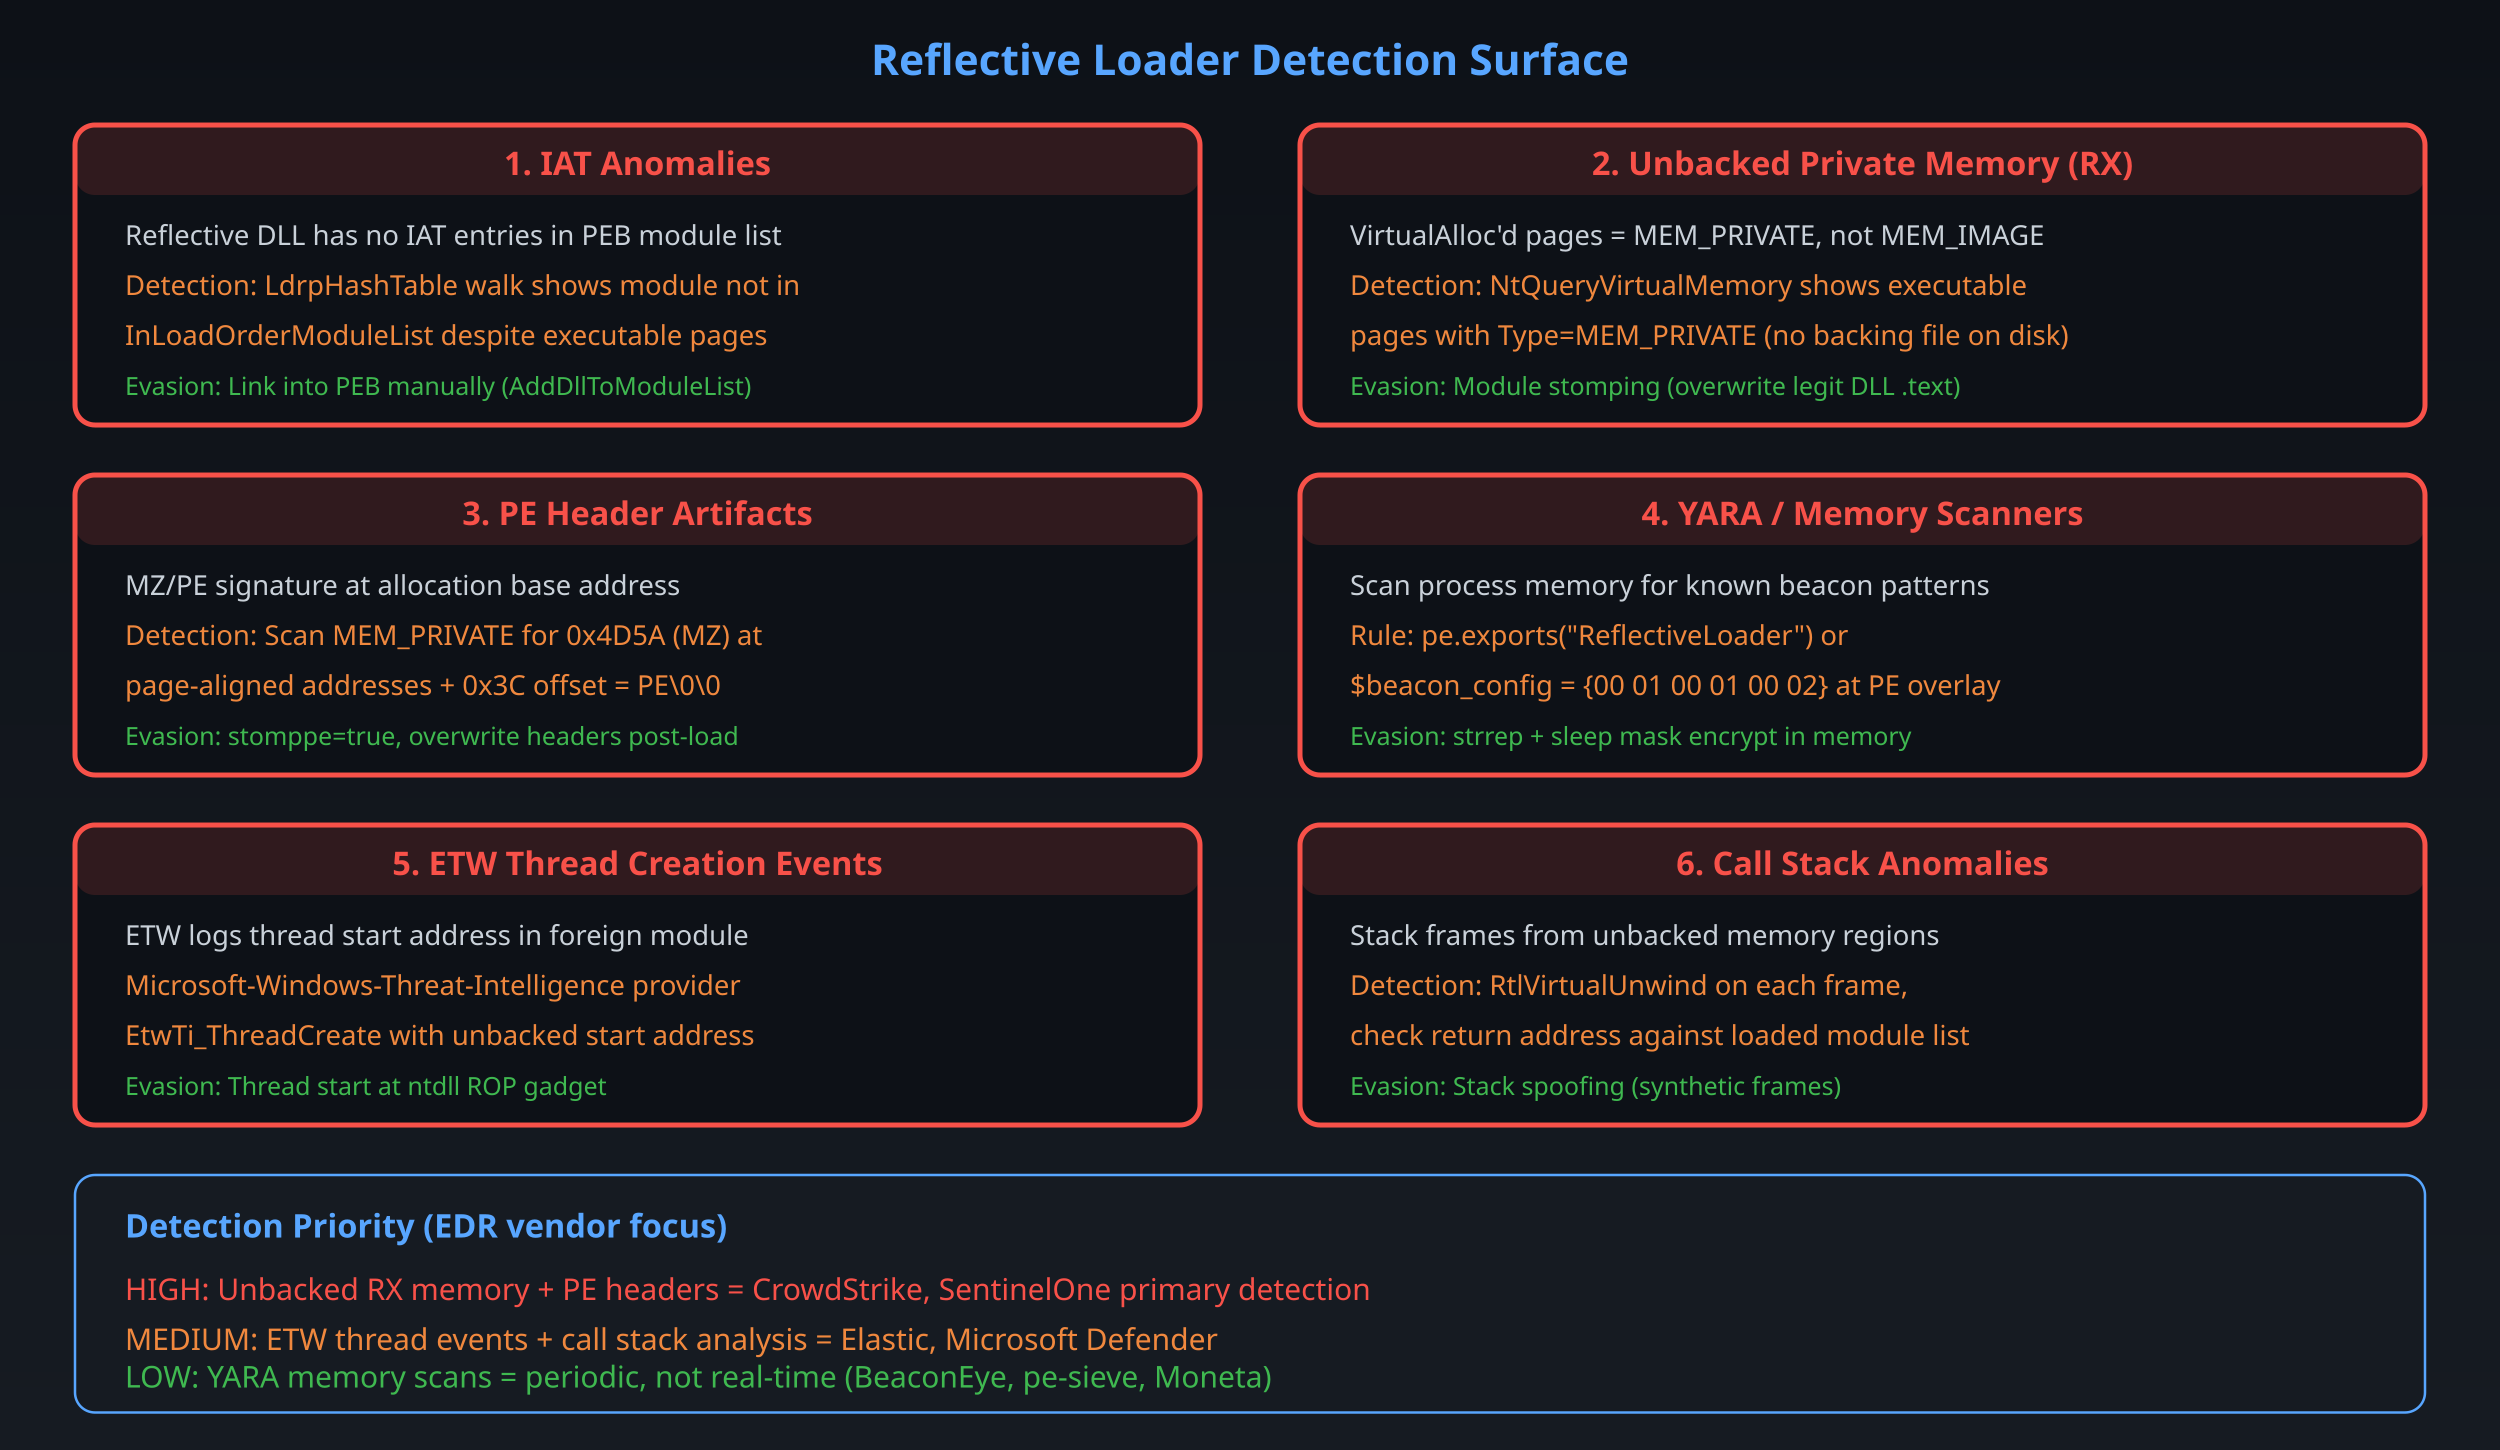
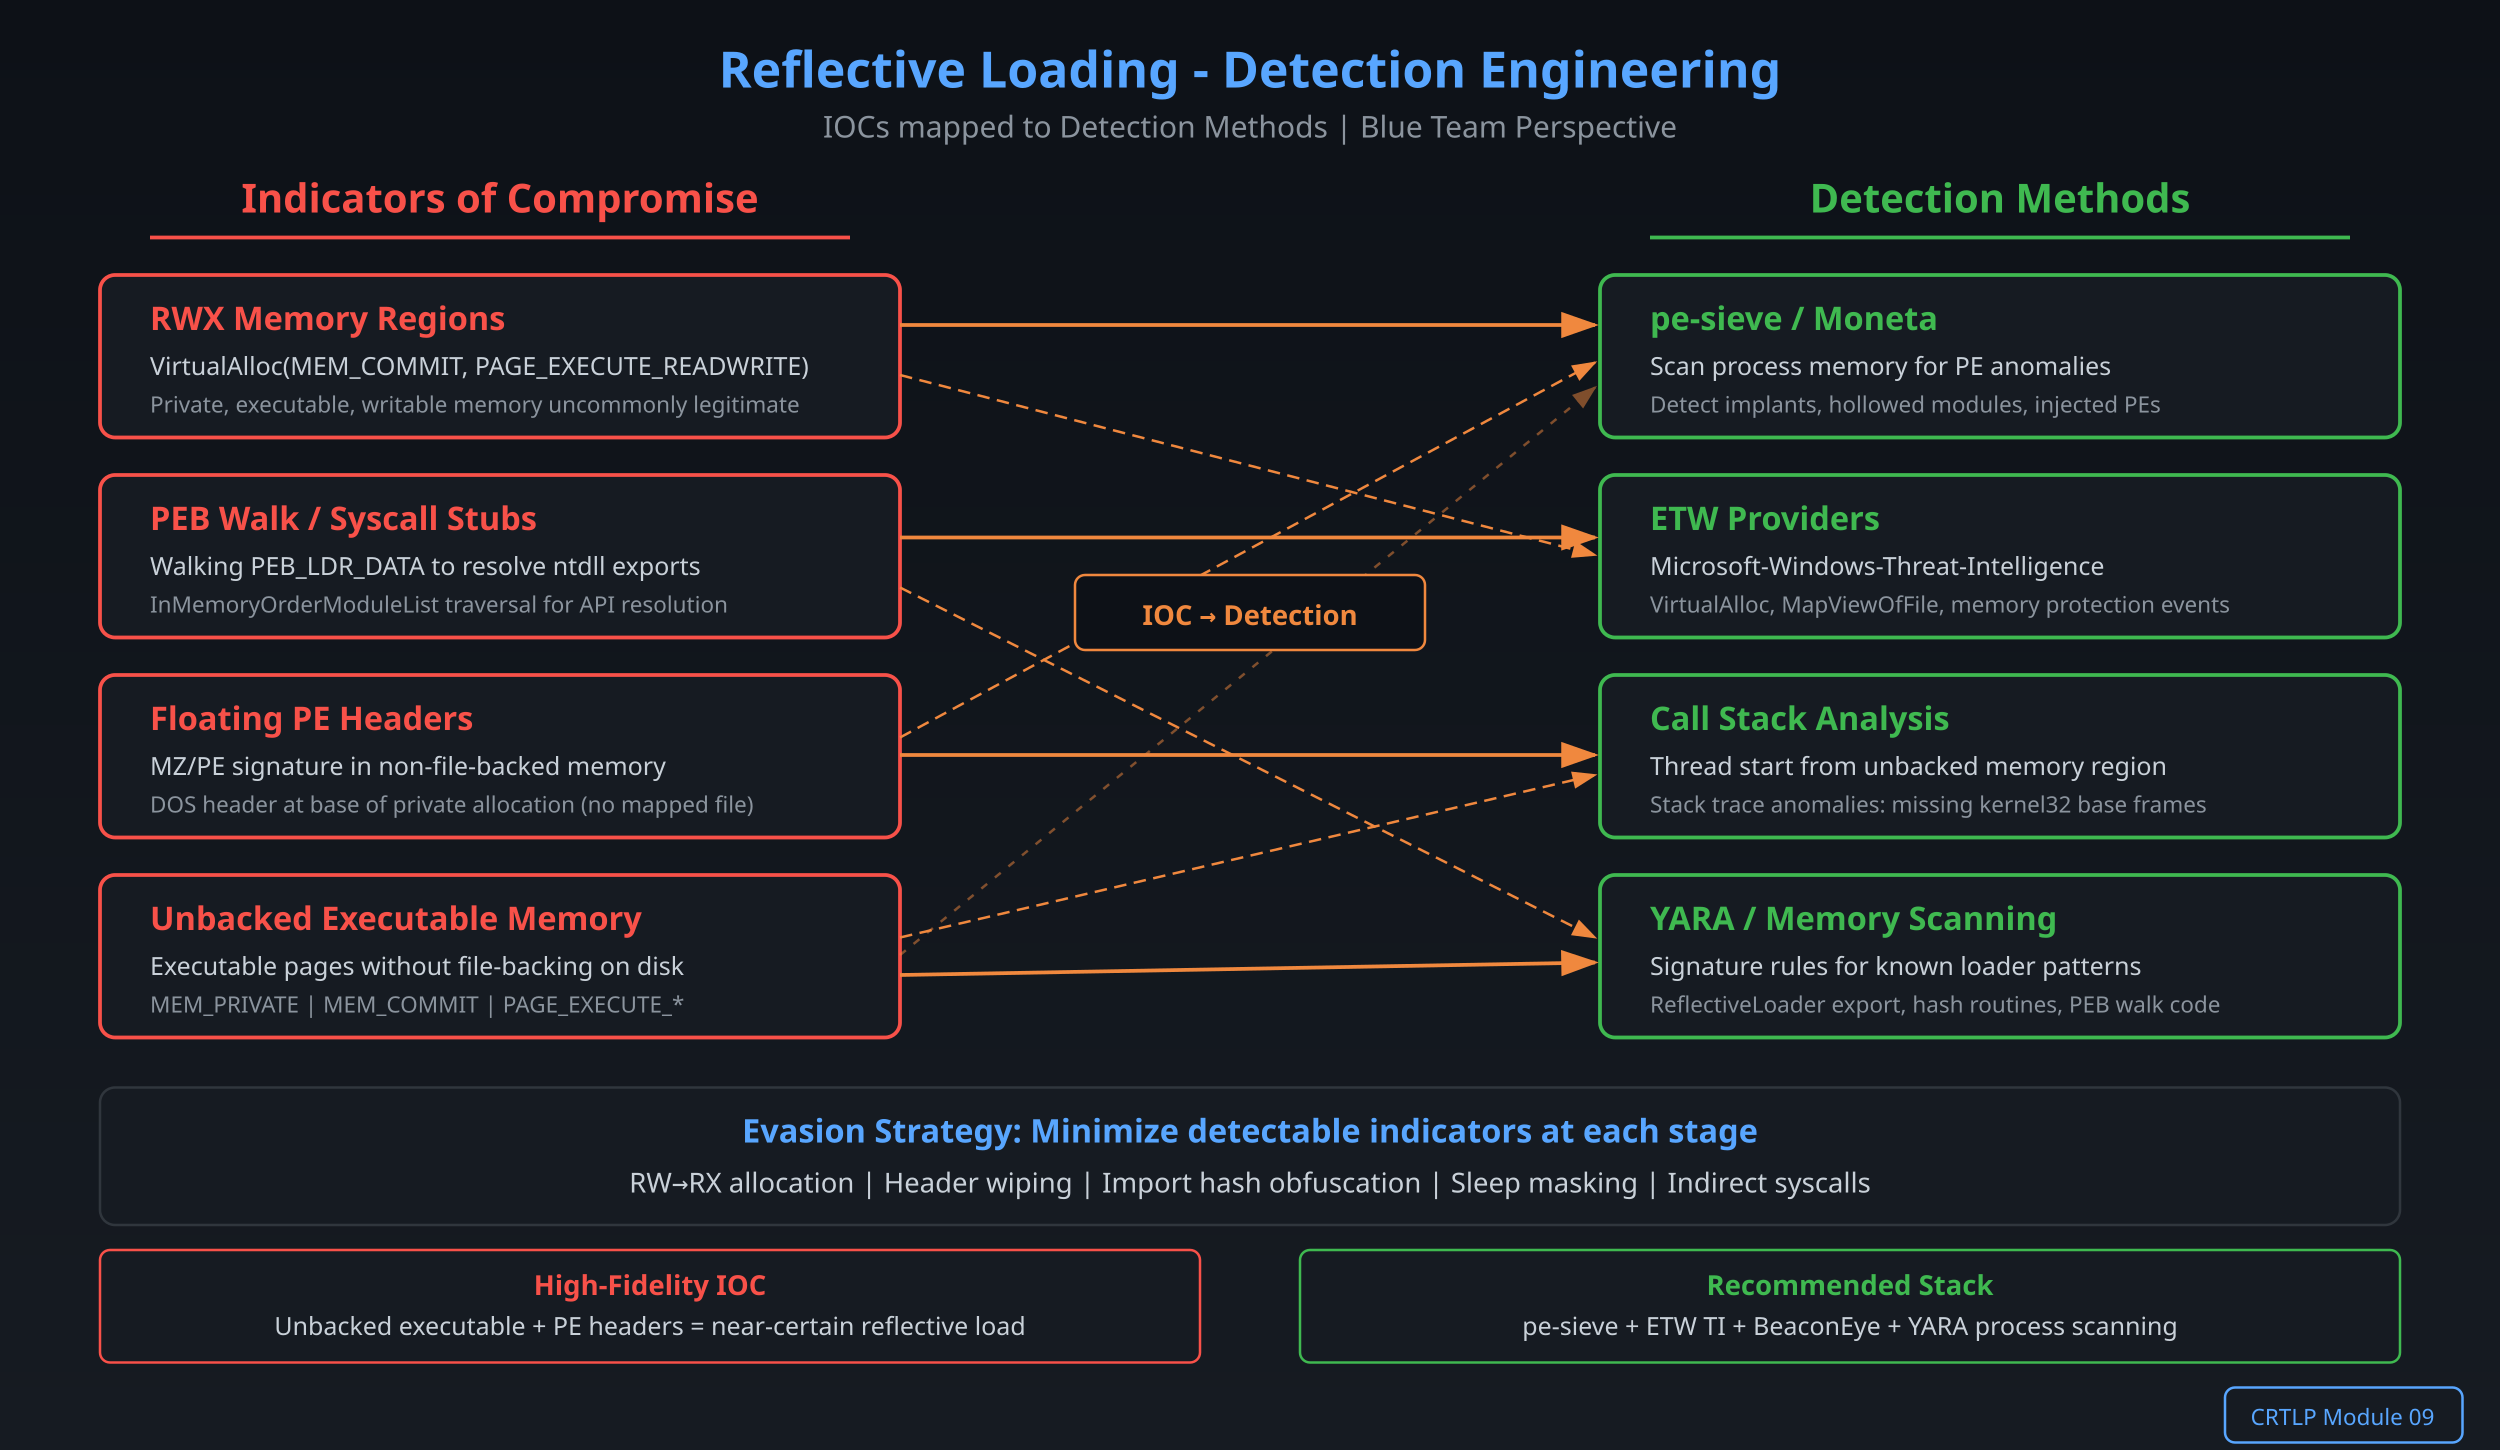
<svg xmlns="http://www.w3.org/2000/svg" viewBox="0 0 1000 580" font-family="'Segoe UI', Consolas, monospace">
  <defs>
    <linearGradient id="bg" x1="0" y1="0" x2="0" y2="1">
      <stop offset="0%" stop-color="#0d1117" />
      <stop offset="100%" stop-color="#161b22" />
    </linearGradient>
+     <marker id="ar" markerWidth="10" markerHeight="7" refX="9" refY="3.5" orient="auto">
+       <polygon points="0 0,10 3.5,0 7" fill="#f0883e" />
+     </marker>
  </defs>
  <rect width="1000" height="580" fill="url(#bg)" />
-   <text x="500" y="30" text-anchor="middle" fill="#58a6ff" font-size="17" font-weight="bold">Reflective Loader Detection Surface</text>
-   <rect x="30" y="50" width="450" height="120" rx="8" fill="#0d1117" stroke="#f85149" stroke-width="2" />
-   <rect x="30" y="50" width="450" height="28" rx="8" fill="#f85149" fill-opacity="0.15" />
-   <text x="255" y="70" text-anchor="middle" fill="#f85149" font-size="13" font-weight="bold">1. IAT Anomalies</text>
-   <text x="50" y="98" fill="#c9d1d9" font-size="11">Reflective DLL has no IAT entries in PEB module list</text>
-   <text x="50" y="118" fill="#f0883e" font-size="11">Detection: LdrpHashTable walk shows module not in</text>
-   <text x="50" y="138" fill="#f0883e" font-size="11">InLoadOrderModuleList despite executable pages</text>
-   <text x="50" y="158" fill="#3fb950" font-size="10">Evasion: Link into PEB manually (AddDllToModuleList)</text>
-   <rect x="520" y="50" width="450" height="120" rx="8" fill="#0d1117" stroke="#f85149" stroke-width="2" />
-   <rect x="520" y="50" width="450" height="28" rx="8" fill="#f85149" fill-opacity="0.15" />
-   <text x="745" y="70" text-anchor="middle" fill="#f85149" font-size="13" font-weight="bold">2. Unbacked Private Memory (RX)</text>
-   <text x="540" y="98" fill="#c9d1d9" font-size="11">VirtualAlloc'd pages = MEM_PRIVATE, not MEM_IMAGE</text>
-   <text x="540" y="118" fill="#f0883e" font-size="11">Detection: NtQueryVirtualMemory shows executable</text>
-   <text x="540" y="138" fill="#f0883e" font-size="11">pages with Type=MEM_PRIVATE (no backing file on disk)</text>
-   <text x="540" y="158" fill="#3fb950" font-size="10">Evasion: Module stomping (overwrite legit DLL .text)</text>
-   <rect x="30" y="190" width="450" height="120" rx="8" fill="#0d1117" stroke="#f85149" stroke-width="2" />
-   <rect x="30" y="190" width="450" height="28" rx="8" fill="#f85149" fill-opacity="0.15" />
-   <text x="255" y="210" text-anchor="middle" fill="#f85149" font-size="13" font-weight="bold">3. PE Header Artifacts</text>
-   <text x="50" y="238" fill="#c9d1d9" font-size="11">MZ/PE signature at allocation base address</text>
-   <text x="50" y="258" fill="#f0883e" font-size="11">Detection: Scan MEM_PRIVATE for 0x4D5A (MZ) at</text>
-   <text x="50" y="278" fill="#f0883e" font-size="11">page-aligned addresses + 0x3C offset = PE\0\0</text>
-   <text x="50" y="298" fill="#3fb950" font-size="10">Evasion: stomppe=true, overwrite headers post-load</text>
-   <rect x="520" y="190" width="450" height="120" rx="8" fill="#0d1117" stroke="#f85149" stroke-width="2" />
-   <rect x="520" y="190" width="450" height="28" rx="8" fill="#f85149" fill-opacity="0.15" />
-   <text x="745" y="210" text-anchor="middle" fill="#f85149" font-size="13" font-weight="bold">4. YARA / Memory Scanners</text>
-   <text x="540" y="238" fill="#c9d1d9" font-size="11">Scan process memory for known beacon patterns</text>
-   <text x="540" y="258" fill="#f0883e" font-size="11">Rule: pe.exports("ReflectiveLoader") or</text>
-   <text x="540" y="278" fill="#f0883e" font-size="11">$beacon_config = {00 01 00 01 00 02} at PE overlay</text>
-   <text x="540" y="298" fill="#3fb950" font-size="10">Evasion: strrep + sleep mask encrypt in memory</text>
-   <rect x="30" y="330" width="450" height="120" rx="8" fill="#0d1117" stroke="#f85149" stroke-width="2" />
-   <rect x="30" y="330" width="450" height="28" rx="8" fill="#f85149" fill-opacity="0.15" />
-   <text x="255" y="350" text-anchor="middle" fill="#f85149" font-size="13" font-weight="bold">5. ETW Thread Creation Events</text>
-   <text x="50" y="378" fill="#c9d1d9" font-size="11">ETW logs thread start address in foreign module</text>
-   <text x="50" y="398" fill="#f0883e" font-size="11">Microsoft-Windows-Threat-Intelligence provider</text>
-   <text x="50" y="418" fill="#f0883e" font-size="11">EtwTi_ThreadCreate with unbacked start address</text>
-   <text x="50" y="438" fill="#3fb950" font-size="10">Evasion: Thread start at ntdll ROP gadget</text>
-   <rect x="520" y="330" width="450" height="120" rx="8" fill="#0d1117" stroke="#f85149" stroke-width="2" />
-   <rect x="520" y="330" width="450" height="28" rx="8" fill="#f85149" fill-opacity="0.15" />
-   <text x="745" y="350" text-anchor="middle" fill="#f85149" font-size="13" font-weight="bold">6. Call Stack Anomalies</text>
-   <text x="540" y="378" fill="#c9d1d9" font-size="11">Stack frames from unbacked memory regions</text>
-   <text x="540" y="398" fill="#f0883e" font-size="11">Detection: RtlVirtualUnwind on each frame,</text>
-   <text x="540" y="418" fill="#f0883e" font-size="11">check return address against loaded module list</text>
-   <text x="540" y="438" fill="#3fb950" font-size="10">Evasion: Stack spoofing (synthetic frames)</text>
-   <rect x="30" y="470" width="940" height="95" rx="8" fill="#161b22" stroke="#58a6ff" stroke-width="1" />
-   <text x="50" y="495" fill="#58a6ff" font-size="13" font-weight="bold">Detection Priority (EDR vendor focus)</text>
-   <text x="50" y="520" fill="#f85149" font-size="12">HIGH: Unbacked RX memory + PE headers = CrowdStrike, SentinelOne primary detection</text>
-   <text x="50" y="540" fill="#f0883e" font-size="12">MEDIUM: ETW thread events + call stack analysis = Elastic, Microsoft Defender</text>
-   <text x="50" y="555" fill="#3fb950" font-size="12">LOW: YARA memory scans = periodic, not real-time (BeaconEye, pe-sieve, Moneta)</text>
+   <text x="500" y="35" text-anchor="middle" fill="#58a6ff" font-size="20" font-weight="bold">Reflective Loading - Detection Engineering</text>
+   <text x="500" y="55" text-anchor="middle" fill="#8b949e" font-size="12">IOCs mapped to Detection Methods | Blue Team Perspective</text>
+   <text x="200" y="85" text-anchor="middle" fill="#f85149" font-size="16" font-weight="bold">Indicators of Compromise</text>
+   <line x1="60" y1="95" x2="340" y2="95" stroke="#f85149" stroke-width="1.5" />
+   <text x="800" y="85" text-anchor="middle" fill="#3fb950" font-size="16" font-weight="bold">Detection Methods</text>
+   <line x1="660" y1="95" x2="940" y2="95" stroke="#3fb950" stroke-width="1.5" />
+   <rect x="40" y="110" width="320" height="65" rx="6" fill="#161b22" stroke="#f85149" stroke-width="1.5" />
+   <text x="60" y="132" fill="#f85149" font-size="13" font-weight="bold">RWX Memory Regions</text>
+   <text x="60" y="150" fill="#c9d1d9" font-size="10">VirtualAlloc(MEM_COMMIT, PAGE_EXECUTE_READWRITE)</text>
+   <text x="60" y="165" fill="#8b949e" font-size="9">Private, executable, writable memory uncommonly legitimate</text>
+   <rect x="40" y="190" width="320" height="65" rx="6" fill="#161b22" stroke="#f85149" stroke-width="1.5" />
+   <text x="60" y="212" fill="#f85149" font-size="13" font-weight="bold">PEB Walk / Syscall Stubs</text>
+   <text x="60" y="230" fill="#c9d1d9" font-size="10">Walking PEB_LDR_DATA to resolve ntdll exports</text>
+   <text x="60" y="245" fill="#8b949e" font-size="9">InMemoryOrderModuleList traversal for API resolution</text>
+   <rect x="40" y="270" width="320" height="65" rx="6" fill="#161b22" stroke="#f85149" stroke-width="1.5" />
+   <text x="60" y="292" fill="#f85149" font-size="13" font-weight="bold">Floating PE Headers</text>
+   <text x="60" y="310" fill="#c9d1d9" font-size="10">MZ/PE signature in non-file-backed memory</text>
+   <text x="60" y="325" fill="#8b949e" font-size="9">DOS header at base of private allocation (no mapped file)</text>
+   <rect x="40" y="350" width="320" height="65" rx="6" fill="#161b22" stroke="#f85149" stroke-width="1.5" />
+   <text x="60" y="372" fill="#f85149" font-size="13" font-weight="bold">Unbacked Executable Memory</text>
+   <text x="60" y="390" fill="#c9d1d9" font-size="10">Executable pages without file-backing on disk</text>
+   <text x="60" y="405" fill="#8b949e" font-size="9">MEM_PRIVATE | MEM_COMMIT | PAGE_EXECUTE_*</text>
+   <rect x="640" y="110" width="320" height="65" rx="6" fill="#161b22" stroke="#3fb950" stroke-width="1.5" />
+   <text x="660" y="132" fill="#3fb950" font-size="13" font-weight="bold">pe-sieve / Moneta</text>
+   <text x="660" y="150" fill="#c9d1d9" font-size="10">Scan process memory for PE anomalies</text>
+   <text x="660" y="165" fill="#8b949e" font-size="9">Detect implants, hollowed modules, injected PEs</text>
+   <rect x="640" y="190" width="320" height="65" rx="6" fill="#161b22" stroke="#3fb950" stroke-width="1.5" />
+   <text x="660" y="212" fill="#3fb950" font-size="13" font-weight="bold">ETW Providers</text>
+   <text x="660" y="230" fill="#c9d1d9" font-size="10">Microsoft-Windows-Threat-Intelligence</text>
+   <text x="660" y="245" fill="#8b949e" font-size="9">VirtualAlloc, MapViewOfFile, memory protection events</text>
+   <rect x="640" y="270" width="320" height="65" rx="6" fill="#161b22" stroke="#3fb950" stroke-width="1.5" />
+   <text x="660" y="292" fill="#3fb950" font-size="13" font-weight="bold">Call Stack Analysis</text>
+   <text x="660" y="310" fill="#c9d1d9" font-size="10">Thread start from unbacked memory region</text>
+   <text x="660" y="325" fill="#8b949e" font-size="9">Stack trace anomalies: missing kernel32 base frames</text>
+   <rect x="640" y="350" width="320" height="65" rx="6" fill="#161b22" stroke="#3fb950" stroke-width="1.5" />
+   <text x="660" y="372" fill="#3fb950" font-size="13" font-weight="bold">YARA / Memory Scanning</text>
+   <text x="660" y="390" fill="#c9d1d9" font-size="10">Signature rules for known loader patterns</text>
+   <text x="660" y="405" fill="#8b949e" font-size="9">ReflectiveLoader export, hash routines, PEB walk code</text>
+   <line x1="360" y1="130" x2="638" y2="130" stroke="#f0883e" stroke-width="1.5" marker-end="url(#ar)" />
+   <line x1="360" y1="150" x2="638" y2="222" stroke="#f0883e" stroke-width="1" stroke-dasharray="5,3" marker-end="url(#ar)" />
+   <line x1="360" y1="215" x2="638" y2="215" stroke="#f0883e" stroke-width="1.5" marker-end="url(#ar)" />
+   <line x1="360" y1="235" x2="638" y2="375" stroke="#f0883e" stroke-width="1" stroke-dasharray="5,3" marker-end="url(#ar)" />
+   <line x1="360" y1="295" x2="638" y2="145" stroke="#f0883e" stroke-width="1" stroke-dasharray="5,3" marker-end="url(#ar)" />
+   <line x1="360" y1="302" x2="638" y2="302" stroke="#f0883e" stroke-width="1.5" marker-end="url(#ar)" />
+   <line x1="360" y1="375" x2="638" y2="310" stroke="#f0883e" stroke-width="1" stroke-dasharray="5,3" marker-end="url(#ar)" />
+   <line x1="360" y1="382" x2="638" y2="155" stroke="#f0883e" stroke-width="1" opacity="0.5" stroke-dasharray="3,4" marker-end="url(#ar)" />
+   <line x1="360" y1="390" x2="638" y2="385" stroke="#f0883e" stroke-width="1.5" marker-end="url(#ar)" />
+   <rect x="430" y="230" width="140" height="30" rx="4" fill="#0d1117" stroke="#f0883e" stroke-width="1" />
+   <text x="500" y="250" text-anchor="middle" fill="#f0883e" font-size="11" font-weight="bold">IOC → Detection</text>
+   <rect x="40" y="435" width="920" height="55" rx="6" fill="#161b22" stroke="#30363d" stroke-width="1" />
+   <text x="500" y="457" text-anchor="middle" fill="#58a6ff" font-size="13" font-weight="bold">Evasion Strategy: Minimize detectable indicators at each stage</text>
+   <text x="500" y="477" text-anchor="middle" fill="#c9d1d9" font-size="11">RW→RX allocation | Header wiping | Import hash obfuscation | Sleep masking | Indirect syscalls</text>
+   <rect x="40" y="500" width="440" height="45" rx="4" fill="#161b22" stroke="#f85149" stroke-width="1" />
+   <text x="260" y="518" text-anchor="middle" fill="#f85149" font-size="11" font-weight="bold">High-Fidelity IOC</text>
+   <text x="260" y="534" text-anchor="middle" fill="#c9d1d9" font-size="10">Unbacked executable + PE headers = near-certain reflective load</text>
+   <rect x="520" y="500" width="440" height="45" rx="4" fill="#161b22" stroke="#3fb950" stroke-width="1" />
+   <text x="740" y="518" text-anchor="middle" fill="#3fb950" font-size="11" font-weight="bold">Recommended Stack</text>
+   <text x="740" y="534" text-anchor="middle" fill="#c9d1d9" font-size="10">pe-sieve + ETW TI + BeaconEye + YARA process scanning</text>
+   <rect x="890" y="555" width="95" height="22" rx="4" fill="#161b22" stroke="#58a6ff" stroke-width="1" />
+   <text x="937" y="570" text-anchor="middle" fill="#58a6ff" font-size="9">CRTLP Module 09</text>
</svg>
